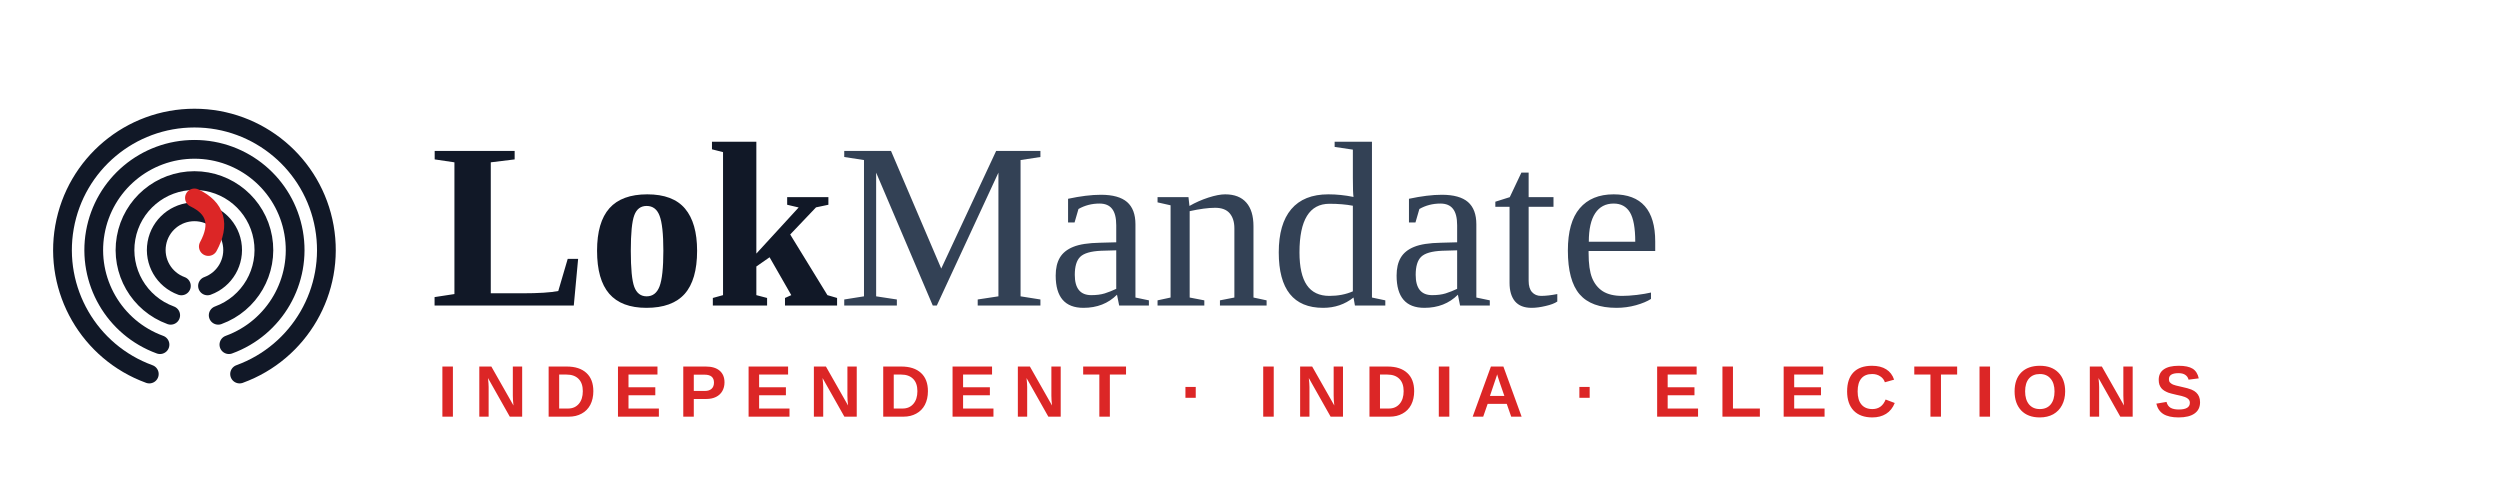
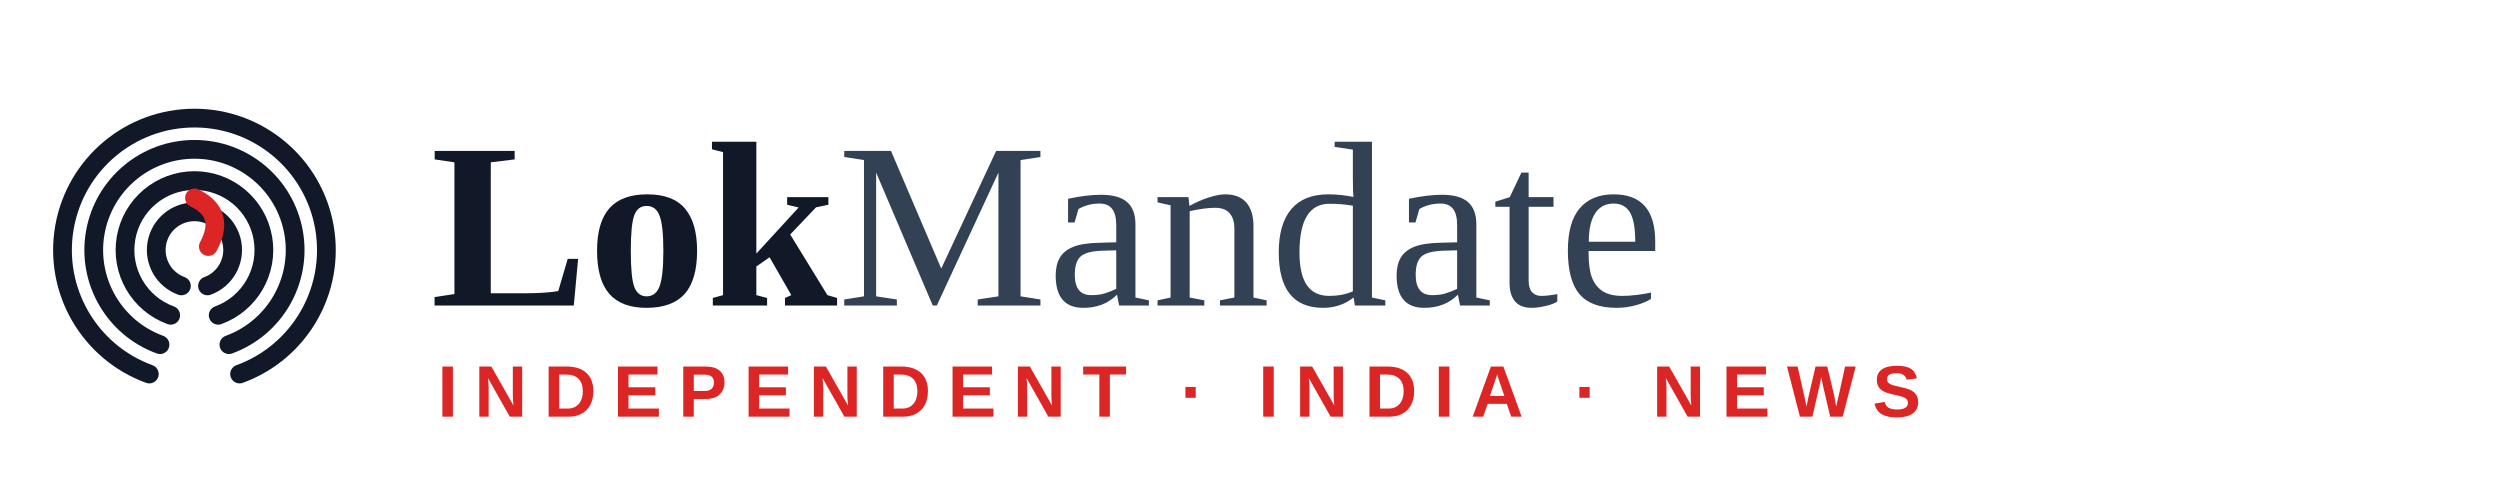
<svg xmlns="http://www.w3.org/2000/svg" width="360" height="72" viewBox="0 0 360 72" role="img" aria-label="Lok Mandate">
  <g transform="translate(4,12) scale(1)" fill="none" stroke="#111827" stroke-width="2.7" stroke-linecap="round">
    <path d="M22.12 29.17 A5.5 5.5 0 1 1 25.88 29.17" />
    <path d="M20.58 33.40 A10 10 0 1 1 27.42 33.40" />
    <path d="M19.04 37.63 A14.5 14.5 0 1 1 28.96 37.63" />
    <path d="M17.50 41.86 A19 19 0 1 1 30.50 41.86" />
    <path d="M24 16.5 q4.6 2.2 2 7" stroke="#dc2626" />
  </g>
  <text x="62" y="44" font-family="Georgia, 'Times New Roman', serif" font-size="34" font-weight="700" fill="#111827">Lok<tspan font-weight="400" fill="#334155"> Mandate</tspan>
  </text>
-   <text x="63" y="60" font-family="Arial, Helvetica, sans-serif" font-size="10.5" letter-spacing="2.4" fill="#dc2626" font-weight="700">INDEPENDENT · INDIA · ELECTIONS</text>
+   <text x="63" y="60" font-family="Arial, Helvetica, sans-serif" font-size="10.5" letter-spacing="2.4" fill="#dc2626" font-weight="700">INDEPENDENT · INDIA · NEWS</text>
</svg>
